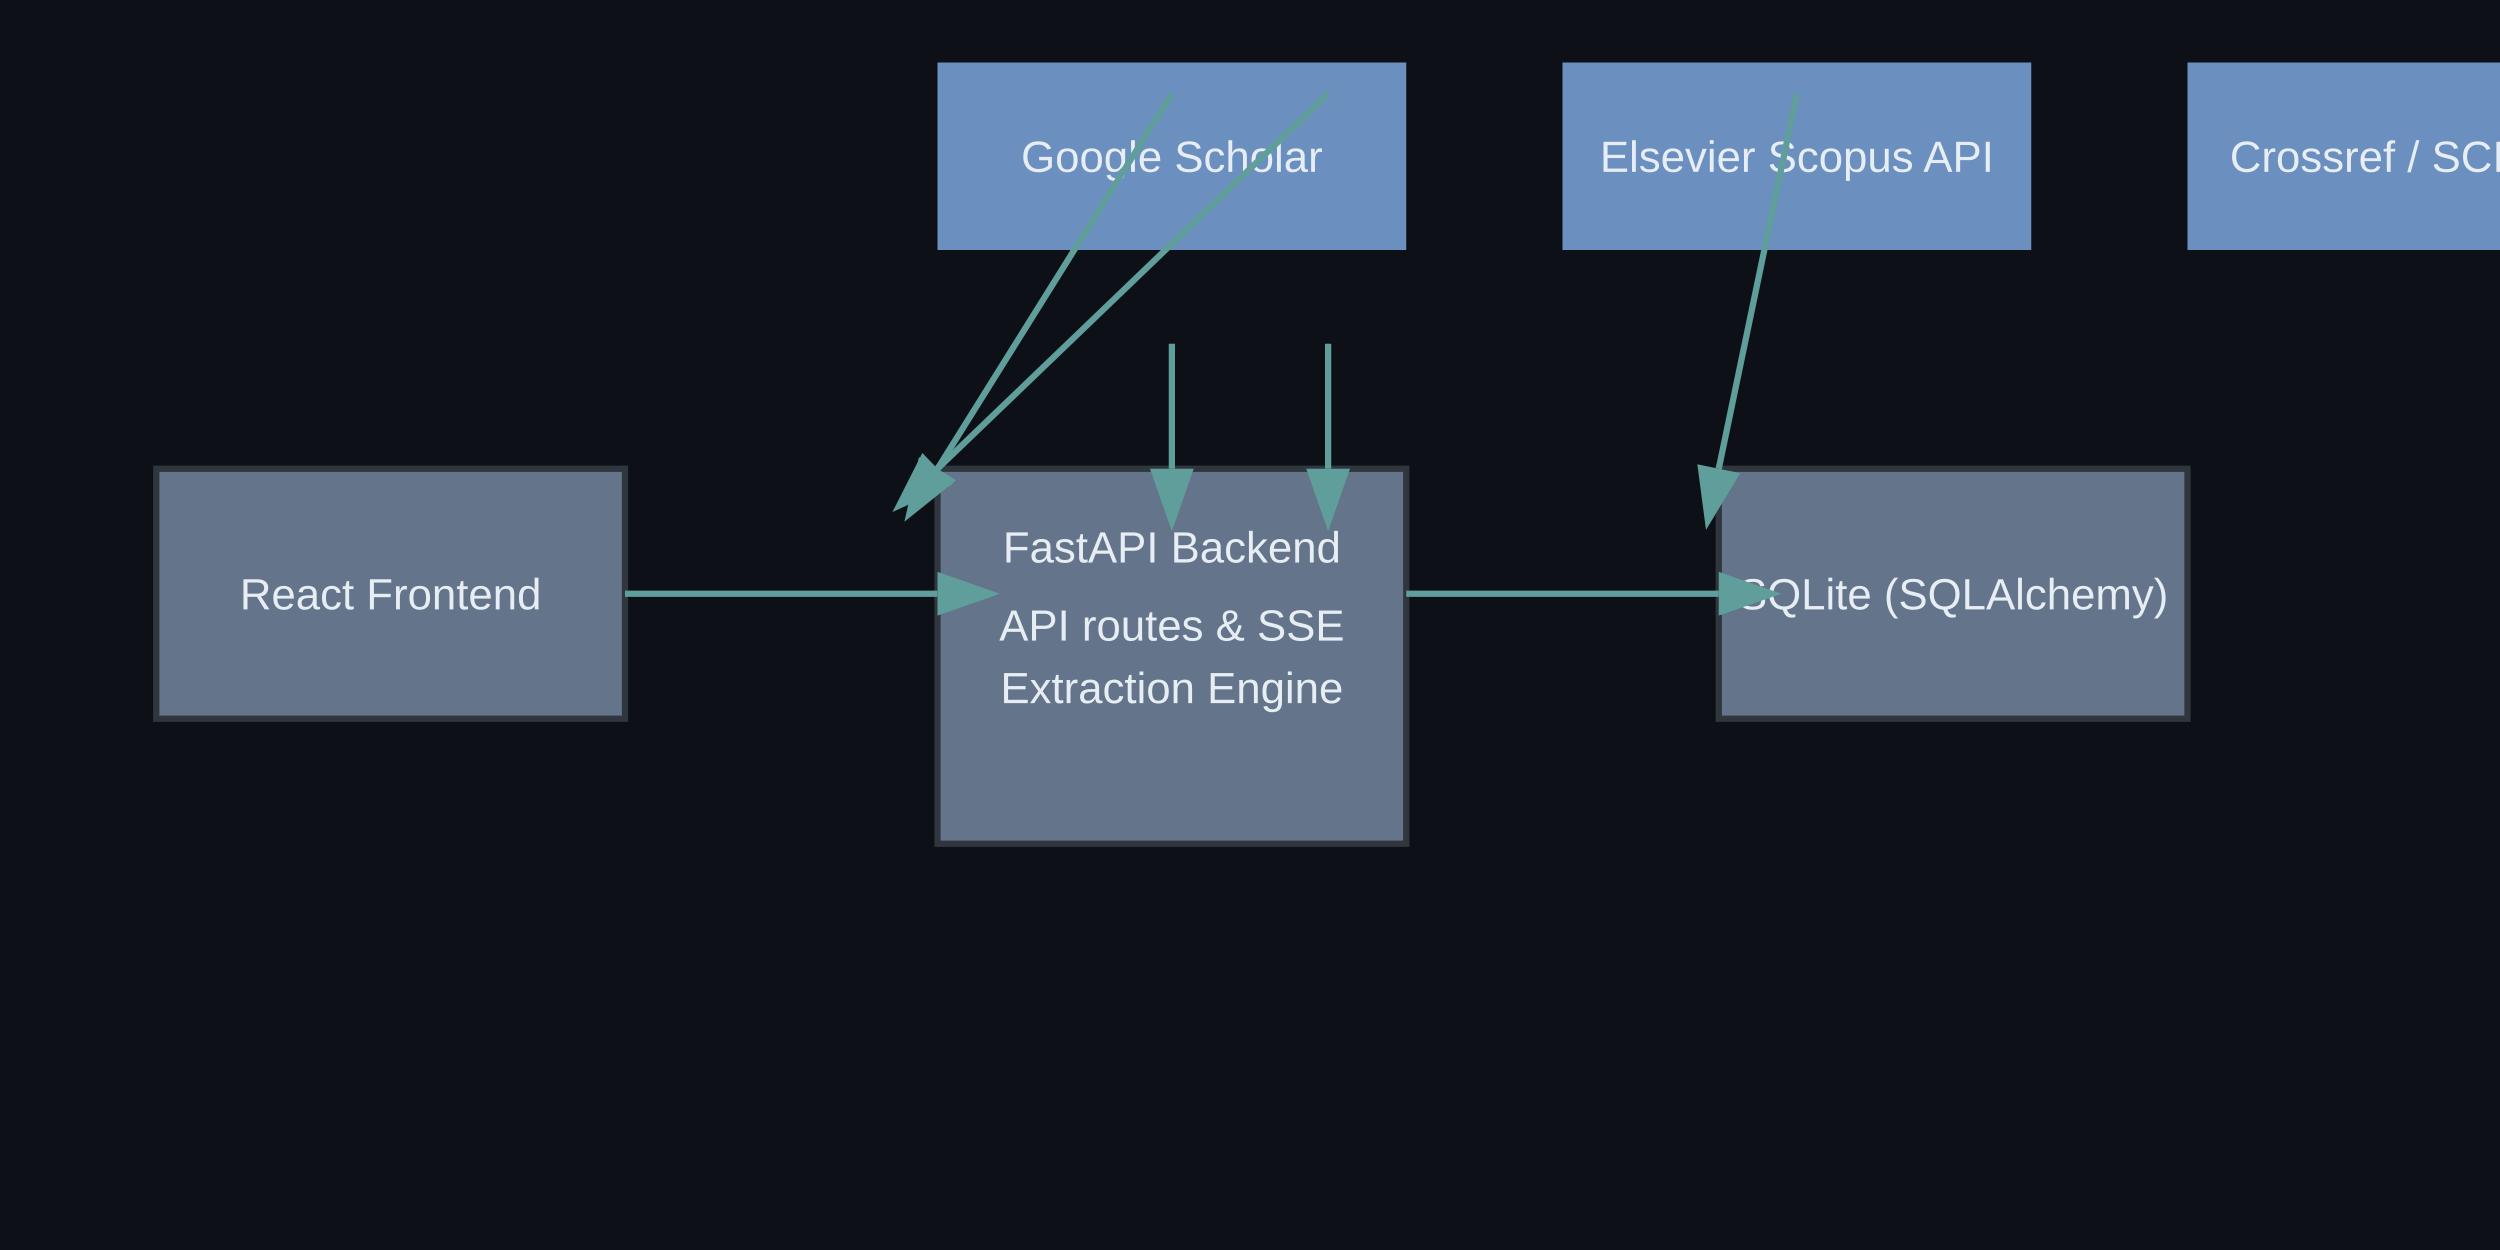
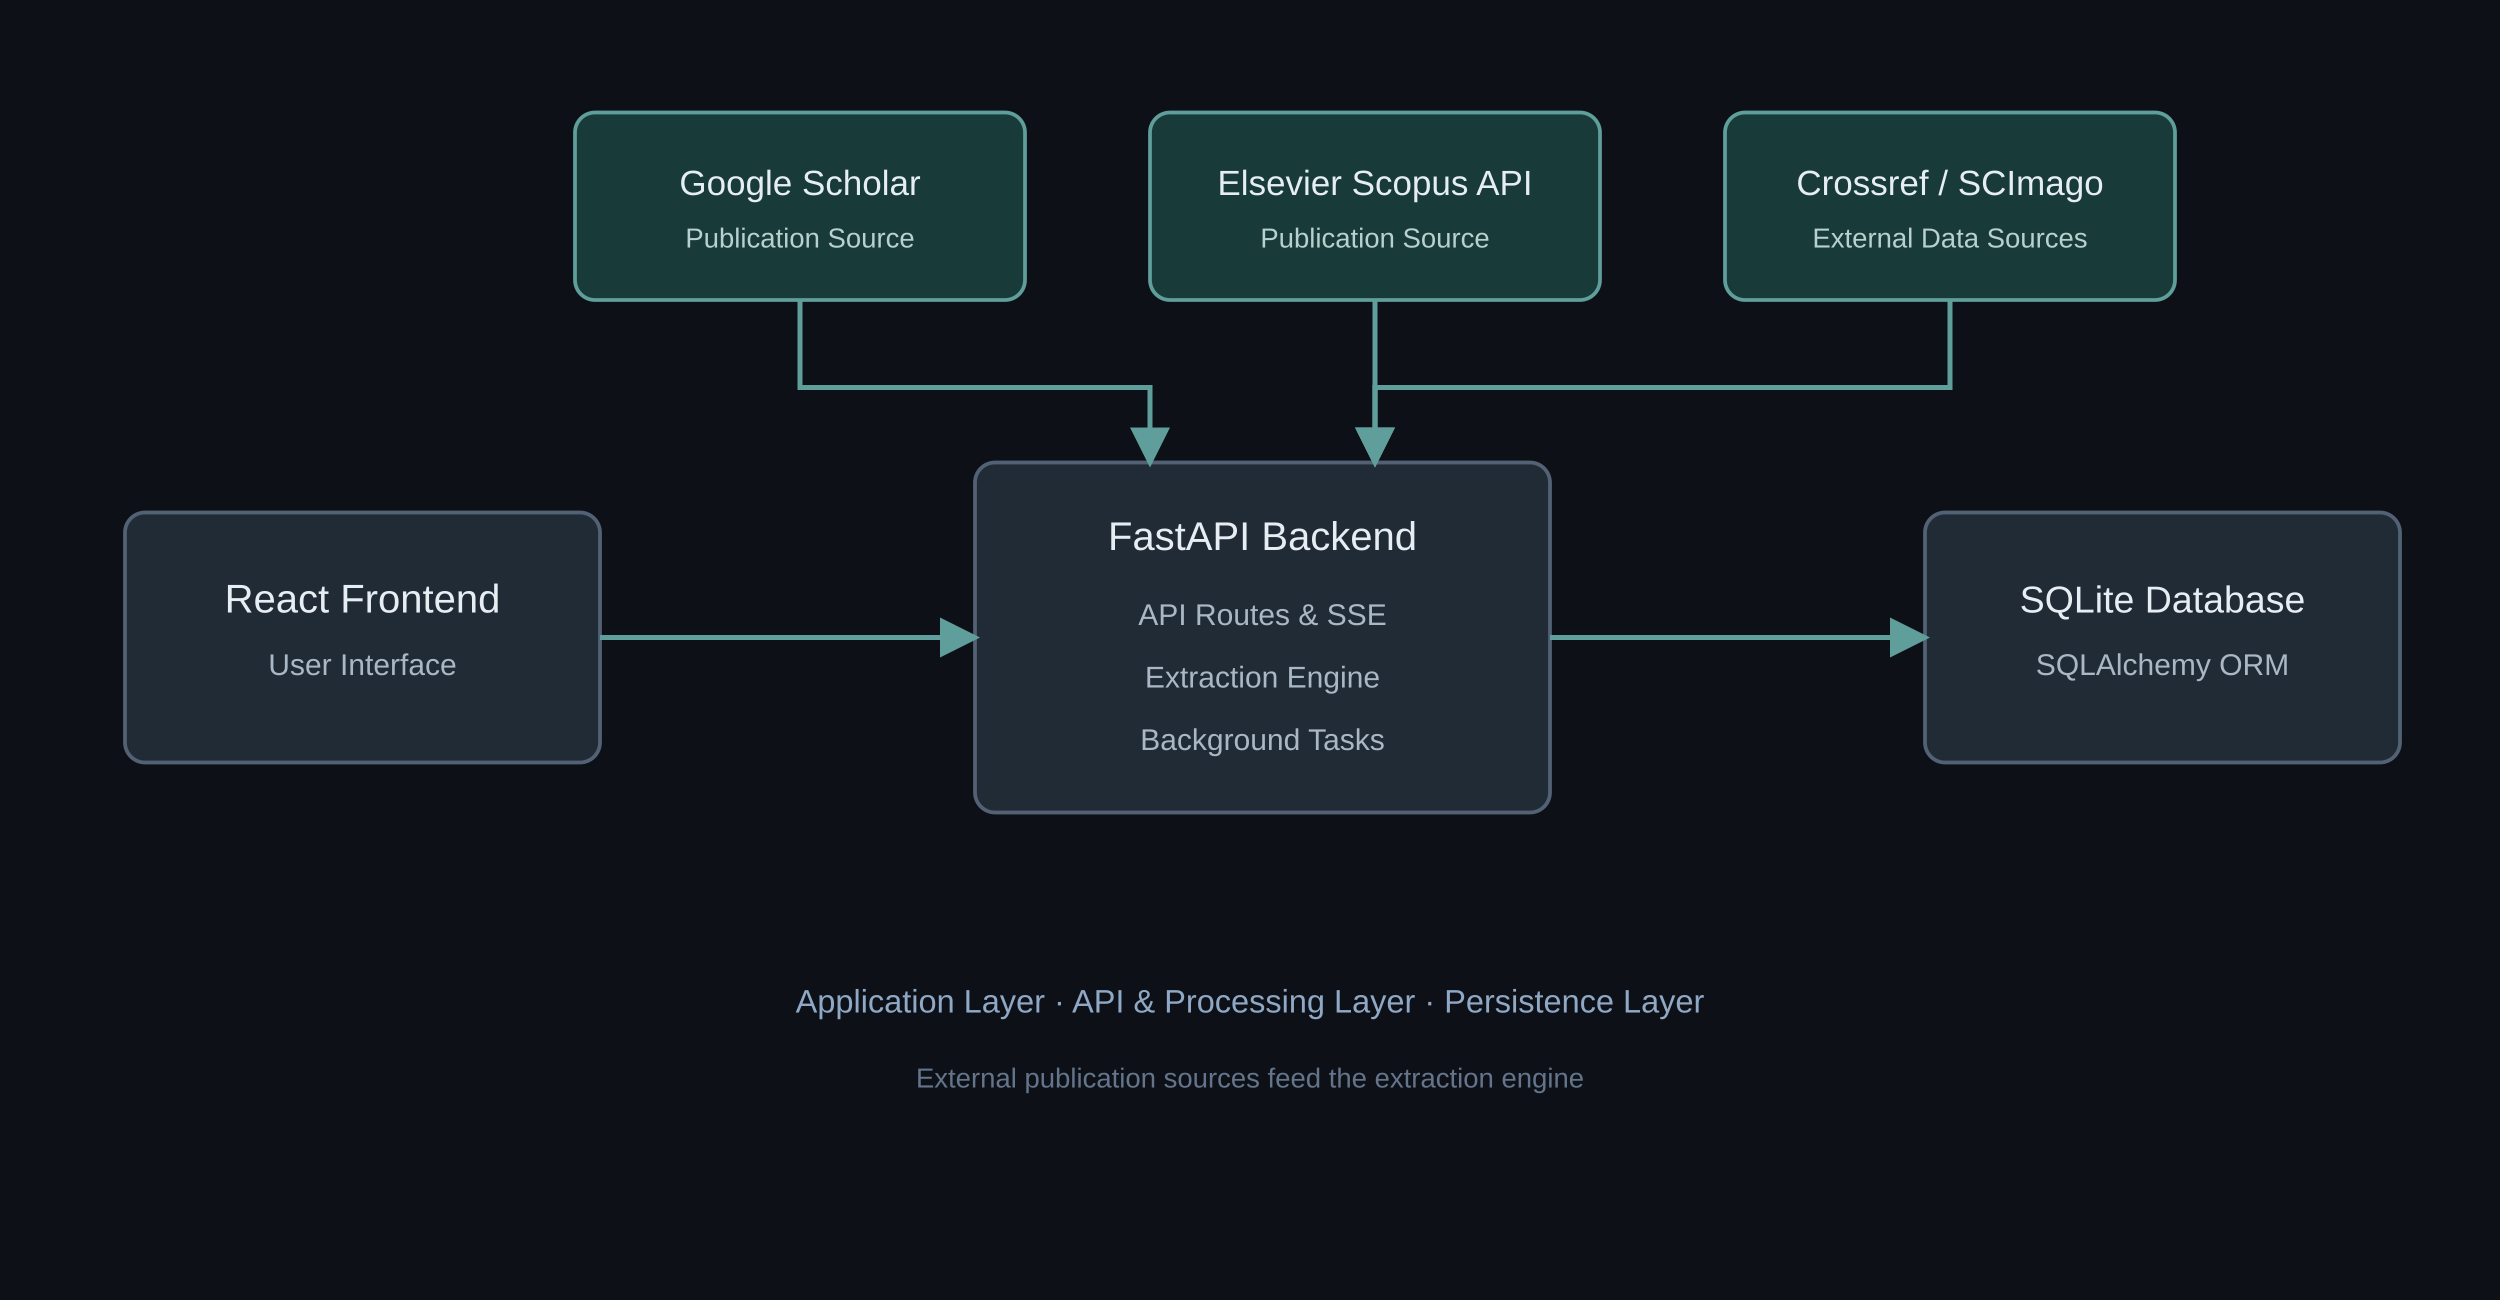
- <svg xmlns="http://www.w3.org/2000/svg" width="800" height="400" viewBox="0 0 800 400" role="img" aria-labelledby="title">
-   <style>
-   .bg { fill: #0D1117; }
-   .box { fill: #64748B; stroke: #30363D; stroke-width:2; }
-   .ext { fill: #6B8FBF; }
-   .text { font-family: Arial, Helvetica, sans-serif; font-size: 14px; fill: #E6EDF3; }
-   .arrow { stroke:#5F9E9A; stroke-width:2; marker-end:url(#arrowhead); }
- </style>
-   <rect class="bg" width="800" height="400" />
+ <svg xmlns="http://www.w3.org/2000/svg" width="1000" height="520" viewBox="0 0 1000 520">
+   <rect width="1000" height="520" fill="#0D1117" />
  <defs>
-     <marker id="arrowhead" markerWidth="10" markerHeight="7" refX="0" refY="3.5" orient="auto">
-       <polygon points="0 0, 10 3.5, 0 7" fill="#5F9E9A" />
+     <marker id="arrow" markerWidth="8" markerHeight="8" refX="7" refY="4" orient="auto">
+       <path d="M0 0 L8 4 L0 8 Z" fill="#5F9E9A" />
    </marker>
  </defs>
-   <g transform="translate(50,150)">
-     <rect class="box" width="150" height="80" />
-     <text x="75" y="45" text-anchor="middle" class="text">React Frontend</text>
-   </g>
-   <g transform="translate(300,150)">
-     <rect class="box" width="150" height="120" />
-     <text x="75" y="30" text-anchor="middle" class="text">FastAPI Backend</text>
-     <text x="75" y="55" text-anchor="middle" class="text" font-size="12">API routes &amp; SSE</text>
-     <text x="75" y="75" text-anchor="middle" class="text" font-size="12">Extraction Engine</text>
-   </g>
-   <g transform="translate(550,150)">
-     <rect class="box" width="150" height="80" />
-     <text x="75" y="45" text-anchor="middle" class="text">SQLite (SQLAlchemy)</text>
-   </g>
-   <g transform="translate(300,20)">
-     <rect class="ext" width="150" height="60" />
-     <text x="75" y="35" text-anchor="middle" class="text" font-size="12">Google Scholar</text>
-   </g>
-   <g transform="translate(500,20)">
-     <rect class="ext" width="150" height="60" />
-     <text x="75" y="35" text-anchor="middle" class="text" font-size="12">Elsevier Scopus API</text>
-   </g>
-   <g transform="translate(700,20)">
-     <rect class="ext" width="150" height="60" />
-     <text x="75" y="35" text-anchor="middle" class="text" font-size="12">Crossref / SCImago</text>
-   </g>
-   <line class="arrow" x1="200" y1="190" x2="300" y2="190" />
-   <line class="arrow" x1="450" y1="190" x2="550" y2="190" />
-   <line class="arrow" x1="375" y1="110" x2="375" y2="150" />
-   <line class="arrow" x1="425" y1="110" x2="425" y2="150" />
-   <line class="arrow" x1="375" y1="30" x2="300" y2="150" />
-   <line class="arrow" x1="425" y1="30" x2="300" y2="150" />
-   <line class="arrow" x1="575" y1="30" x2="550" y2="150" />
+   <rect x="50" y="205" width="190" height="100" rx="8" fill="#212B36" stroke="#526274" stroke-width="1.5" />
+   <text x="145" y="245" text-anchor="middle" fill="#E6EDF3" font-family="Arial" font-size="16">React Frontend</text>
+   <text x="145" y="270" text-anchor="middle" fill="#AAB7C4" font-family="Arial" font-size="12">User Interface</text>
+   <rect x="390" y="185" width="230" height="140" rx="8" fill="#212B36" stroke="#526274" stroke-width="1.5" />
+   <text x="505" y="220" text-anchor="middle" fill="#E6EDF3" font-family="Arial" font-size="16">FastAPI Backend</text>
+   <text x="505" y="250" text-anchor="middle" fill="#AAB7C4" font-family="Arial" font-size="12">API Routes &amp; SSE</text>
+   <text x="505" y="275" text-anchor="middle" fill="#AAB7C4" font-family="Arial" font-size="12">Extraction Engine</text>
+   <text x="505" y="300" text-anchor="middle" fill="#AAB7C4" font-family="Arial" font-size="12">Background Tasks</text>
+   <rect x="770" y="205" width="190" height="100" rx="8" fill="#212B36" stroke="#526274" stroke-width="1.5" />
+   <text x="865" y="245" text-anchor="middle" fill="#E6EDF3" font-family="Arial" font-size="15">SQLite Database</text>
+   <text x="865" y="270" text-anchor="middle" fill="#AAB7C4" font-family="Arial" font-size="12">SQLAlchemy ORM</text>
+   <rect x="230" y="45" width="180" height="75" rx="8" fill="#183B3A" stroke="#5F9E9A" stroke-width="1.5" />
+   <text x="320" y="78" text-anchor="middle" fill="#E6EDF3" font-family="Arial" font-size="14">Google Scholar</text>
+   <text x="320" y="99" text-anchor="middle" fill="#B8D0CE" font-family="Arial" font-size="11">Publication Source</text>
+   <rect x="460" y="45" width="180" height="75" rx="8" fill="#183B3A" stroke="#5F9E9A" stroke-width="1.5" />
+   <text x="550" y="78" text-anchor="middle" fill="#E6EDF3" font-family="Arial" font-size="14">Elsevier Scopus API</text>
+   <text x="550" y="99" text-anchor="middle" fill="#B8D0CE" font-family="Arial" font-size="11">Publication Source</text>
+   <rect x="690" y="45" width="180" height="75" rx="8" fill="#183B3A" stroke="#5F9E9A" stroke-width="1.5" />
+   <text x="780" y="78" text-anchor="middle" fill="#E6EDF3" font-family="Arial" font-size="14">Crossref / SCImago</text>
+   <text x="780" y="99" text-anchor="middle" fill="#B8D0CE" font-family="Arial" font-size="11">External Data Sources</text>
+   <path d="M240 255 H390" fill="none" stroke="#5F9E9A" stroke-width="2" marker-end="url(#arrow)" />
+   <path d="M620 255 H770" fill="none" stroke="#5F9E9A" stroke-width="2" marker-end="url(#arrow)" />
+   <path d="M320 120 V155 H460 V185" fill="none" stroke="#5F9E9A" stroke-width="2" marker-end="url(#arrow)" />
+   <path d="M550 120 V185" fill="none" stroke="#5F9E9A" stroke-width="2" marker-end="url(#arrow)" />
+   <path d="M780 120 V155 H550 V185" fill="none" stroke="#5F9E9A" stroke-width="2" marker-end="url(#arrow)" />
+   <text x="500" y="405" text-anchor="middle" fill="#8FA8C5" font-family="Arial" font-size="13">
+     Application Layer · API &amp; Processing Layer · Persistence Layer
+   </text>
+   <text x="500" y="435" text-anchor="middle" fill="#64748B" font-family="Arial" font-size="11">
+     External publication sources feed the extraction engine
+   </text>
</svg>
